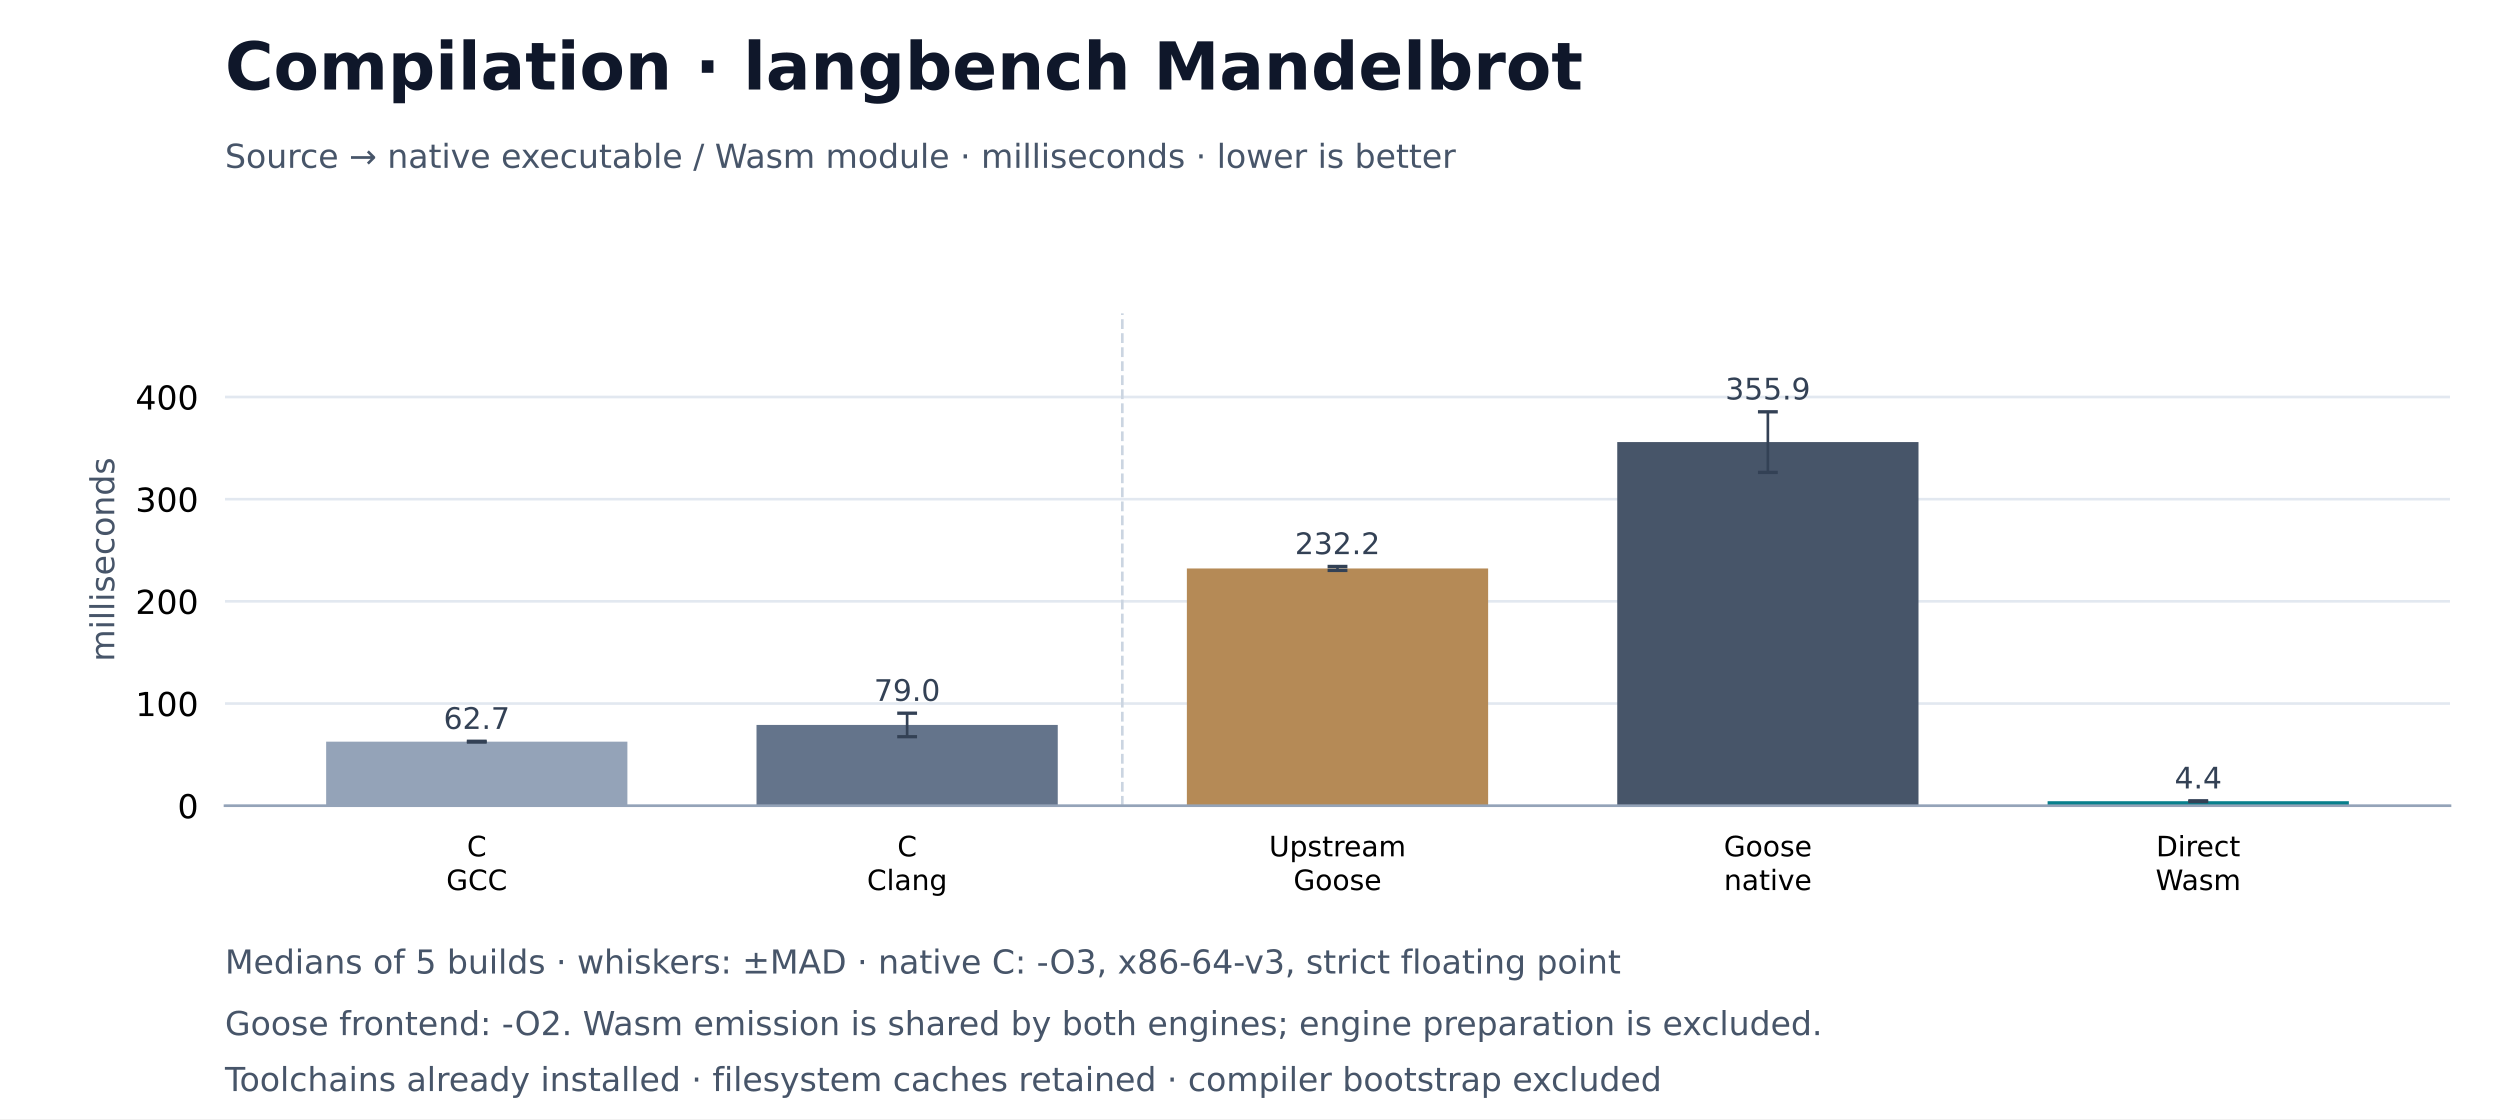
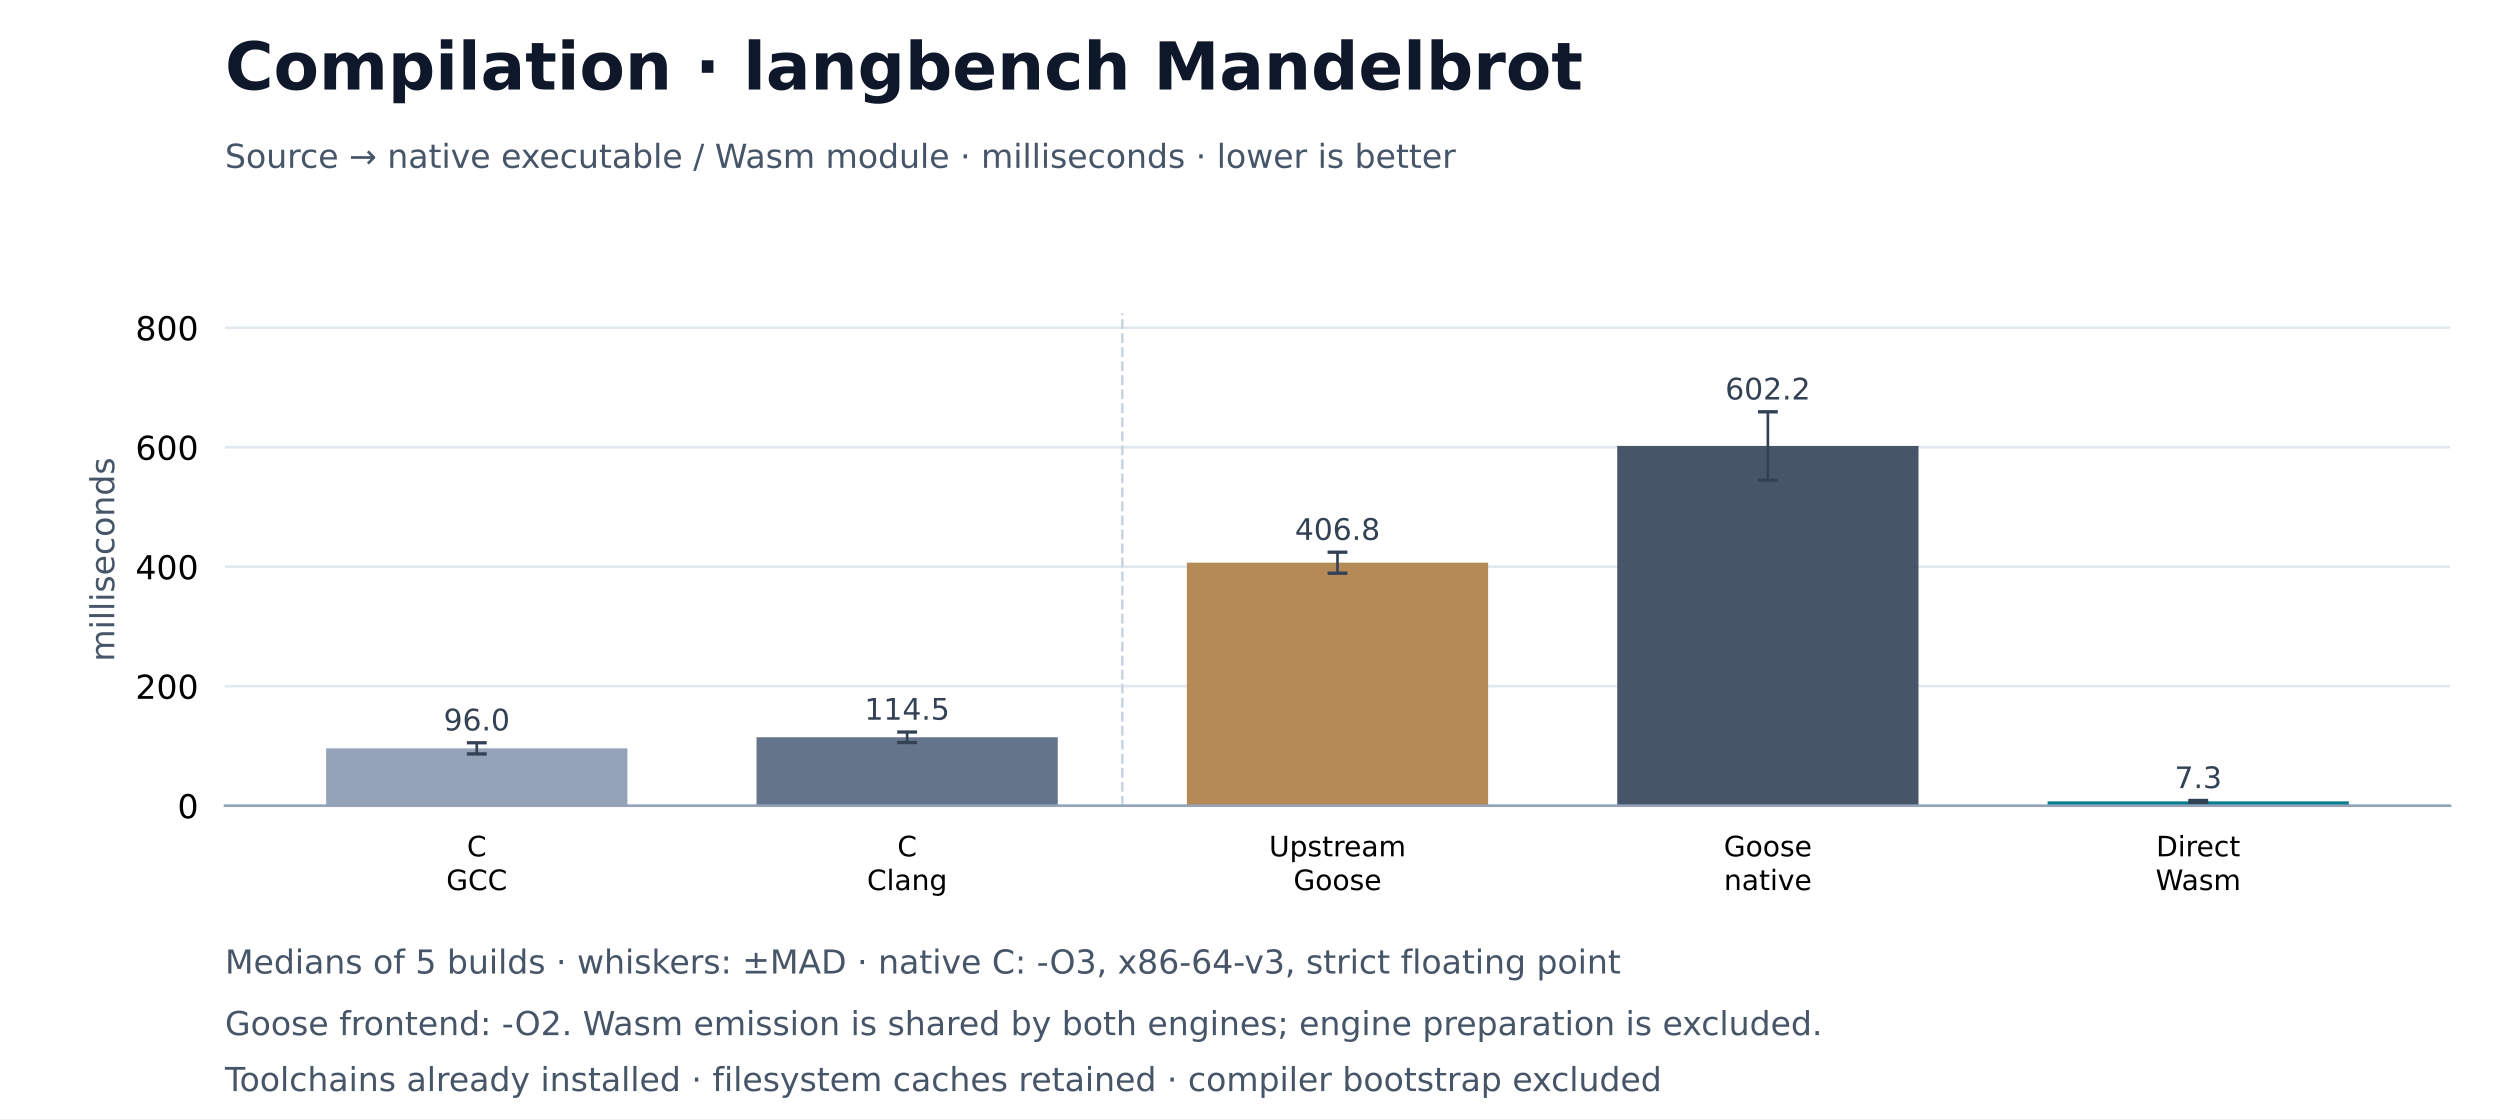
<svg xmlns="http://www.w3.org/2000/svg" xmlns:xlink="http://www.w3.org/1999/xlink" width="756pt" height="338.4pt" viewBox="0 0 756 338.4" version="1.1">
  <defs>
    <style type="text/css">*{stroke-linejoin: round; stroke-linecap: butt}</style>
  </defs>
  <g id="figure_1">
    <g id="patch_1">
      <path d="M 0 338.4 L 756 338.4 L 756 0 L 0 0 z " style="fill: #ffffff" />
    </g>
    <g id="axes_1">
      <g id="patch_2">
        <path d="M 68.04 243.648 L 740.88 243.648 L 740.88 94.752 L 68.04 94.752 z " style="fill: #ffffff" />
      </g>
      <g id="matplotlib.axis_1">
        <g id="xtick_1">
          <g id="line2d_1" />
          <g id="text_1">
            <text style="font-size: 8.5px; font-family: 'DejaVu Sans'" transform="translate(141.206 258.9568)">C</text>
            <text style="font-size: 8.5px; font-family: 'DejaVu Sans'" transform="translate(134.9453 269.1585)">GCC</text>
          </g>
        </g>
        <g id="xtick_2">
          <g id="line2d_2" />
          <g id="text_2">
            <text style="font-size: 8.5px; font-family: 'DejaVu Sans'" transform="translate(271.3492 258.9568)">C</text>
            <text style="font-size: 8.5px; font-family: 'DejaVu Sans'" transform="translate(262.1725 269.1592)">Clang</text>
          </g>
        </g>
        <g id="xtick_3">
          <g id="line2d_3" />
          <g id="text_3">
            <text style="font-size: 8.5px; font-family: 'DejaVu Sans'" transform="translate(383.7585 258.9568)">Upstream</text>
            <text style="font-size: 8.5px; font-family: 'DejaVu Sans'" transform="translate(391.1369 269.1585)">Goose</text>
          </g>
        </g>
        <g id="xtick_4">
          <g id="line2d_4" />
          <g id="text_4">
            <text style="font-size: 8.5px; font-family: 'DejaVu Sans'" transform="translate(521.28 258.9568)">Goose</text>
            <text style="font-size: 8.5px; font-family: 'DejaVu Sans'" transform="translate(521.3279 269.1592)">native</text>
          </g>
        </g>
        <g id="xtick_5">
          <g id="line2d_5" />
          <g id="text_5">
            <text style="font-size: 8.5px; font-family: 'DejaVu Sans'" transform="translate(652.0215 258.9575)">Direct</text>
            <text style="font-size: 8.5px; font-family: 'DejaVu Sans'" transform="translate(651.8575 269.1592)">Wasm</text>
          </g>
        </g>
      </g>
      <g id="matplotlib.axis_2">
        <g id="ytick_1">
          <g id="line2d_6">
            <path d="M 68.04 243.648 L 740.88 243.648 " clip-path="url(#pc4e67d13fe)" style="fill: none; stroke: #e2e8f0; stroke-width: 0.8; stroke-linecap: square" />
          </g>
          <g id="line2d_7" />
          <g id="text_6">
            <text style="font-size: 10px; font-family: 'DejaVu Sans'; text-anchor: end" x="60.04" y="247.447" transform="rotate(-0 60.04 247.4468)">0</text>
          </g>
        </g>
        <g id="ytick_2">
          <g id="line2d_8">
-             <path d="M 68.04 212.748 L 740.88 212.748 " clip-path="url(#pc4e67d13fe)" style="fill: none; stroke: #e2e8f0; stroke-width: 0.8; stroke-linecap: square" />
+             <path d="M 68.04 207.514 L 740.88 207.514 " clip-path="url(#pc4e67d13fe)" style="fill: none; stroke: #e2e8f0; stroke-width: 0.8; stroke-linecap: square" />
          </g>
          <g id="line2d_9" />
          <g id="text_7">
-             <text style="font-size: 10px; font-family: 'DejaVu Sans'; text-anchor: end" x="60.04" y="216.547" transform="rotate(-0 60.04 216.5473)">100</text>
+             <text style="font-size: 10px; font-family: 'DejaVu Sans'; text-anchor: end" x="60.04" y="211.313" transform="rotate(-0 60.04 211.3132)">200</text>
          </g>
        </g>
        <g id="ytick_3">
          <g id="line2d_10">
-             <path d="M 68.04 181.849 L 740.88 181.849 " clip-path="url(#pc4e67d13fe)" style="fill: none; stroke: #e2e8f0; stroke-width: 0.8; stroke-linecap: square" />
+             <path d="M 68.04 171.381 L 740.88 171.381 " clip-path="url(#pc4e67d13fe)" style="fill: none; stroke: #e2e8f0; stroke-width: 0.8; stroke-linecap: square" />
          </g>
          <g id="line2d_11" />
          <g id="text_8">
-             <text style="font-size: 10px; font-family: 'DejaVu Sans'; text-anchor: end" x="60.04" y="185.648" transform="rotate(-0 60.04 185.6478)">200</text>
+             <text style="font-size: 10px; font-family: 'DejaVu Sans'; text-anchor: end" x="60.04" y="175.179" transform="rotate(-0 60.04 175.1795)">400</text>
          </g>
        </g>
        <g id="ytick_4">
          <g id="line2d_12">
-             <path d="M 68.04 150.949 L 740.88 150.949 " clip-path="url(#pc4e67d13fe)" style="fill: none; stroke: #e2e8f0; stroke-width: 0.8; stroke-linecap: square" />
+             <path d="M 68.04 135.247 L 740.88 135.247 " clip-path="url(#pc4e67d13fe)" style="fill: none; stroke: #e2e8f0; stroke-width: 0.8; stroke-linecap: square" />
          </g>
          <g id="line2d_13" />
          <g id="text_9">
-             <text style="font-size: 10px; font-family: 'DejaVu Sans'; text-anchor: end" x="60.04" y="154.748" transform="rotate(-0 60.04 154.7483)">300</text>
+             <text style="font-size: 10px; font-family: 'DejaVu Sans'; text-anchor: end" x="60.04" y="139.046" transform="rotate(-0 60.04 139.0458)">600</text>
          </g>
        </g>
        <g id="ytick_5">
          <g id="line2d_14">
-             <path d="M 68.04 120.05 L 740.88 120.05 " clip-path="url(#pc4e67d13fe)" style="fill: none; stroke: #e2e8f0; stroke-width: 0.8; stroke-linecap: square" />
+             <path d="M 68.04 99.113 L 740.88 99.113 " clip-path="url(#pc4e67d13fe)" style="fill: none; stroke: #e2e8f0; stroke-width: 0.8; stroke-linecap: square" />
          </g>
          <g id="line2d_15" />
          <g id="text_10">
-             <text style="font-size: 10px; font-family: 'DejaVu Sans'; text-anchor: end" x="60.04" y="123.849" transform="rotate(-0 60.04 123.8488)">400</text>
+             <text style="font-size: 10px; font-family: 'DejaVu Sans'; text-anchor: end" x="60.04" y="102.912" transform="rotate(-0 60.04 102.9121)">800</text>
          </g>
        </g>
        <g id="text_11">
          <text style="font-size: 10px; font-family: 'DejaVu Sans'; text-anchor: middle; fill: #475569" x="34.55" y="169.2" transform="rotate(-90 34.55016 169.2)">milliseconds</text>
        </g>
      </g>
      <g id="patch_3">
-         <path d="M 98.624 243.648 L 189.724 243.648 L 189.724 224.273 L 98.624 224.273 z " clip-path="url(#pc4e67d13fe)" style="fill: #94a3b8" />
+         <path d="M 98.624 243.648 L 189.724 243.648 L 189.724 226.302 L 98.624 226.302 z " clip-path="url(#pc4e67d13fe)" style="fill: #94a3b8" />
      </g>
      <g id="patch_4">
-         <path d="M 228.767 243.648 L 319.867 243.648 L 319.867 219.224 L 228.767 219.224 z " clip-path="url(#pc4e67d13fe)" style="fill: #64748b" />
+         <path d="M 228.767 243.648 L 319.867 243.648 L 319.867 222.954 L 228.767 222.954 z " clip-path="url(#pc4e67d13fe)" style="fill: #64748b" />
      </g>
      <g id="patch_5">
-         <path d="M 358.91 243.648 L 450.01 243.648 L 450.01 171.895 L 358.91 171.895 z " clip-path="url(#pc4e67d13fe)" style="fill: #b58a56" />
+         <path d="M 358.91 243.648 L 450.01 243.648 L 450.01 170.16 L 358.91 170.16 z " clip-path="url(#pc4e67d13fe)" style="fill: #b58a56" />
      </g>
      <g id="patch_6">
-         <path d="M 489.053 243.648 L 580.153 243.648 L 580.153 133.69 L 489.053 133.69 z " clip-path="url(#pc4e67d13fe)" style="fill: #475569" />
+         <path d="M 489.053 243.648 L 580.153 243.648 L 580.153 134.855 L 489.053 134.855 z " clip-path="url(#pc4e67d13fe)" style="fill: #475569" />
      </g>
      <g id="patch_7">
-         <path d="M 619.196 243.648 L 710.296 243.648 L 710.296 242.282 L 619.196 242.282 z " clip-path="url(#pc4e67d13fe)" style="fill: #087f8c" />
+         <path d="M 619.196 243.648 L 710.296 243.648 L 710.296 242.329 L 619.196 242.329 z " clip-path="url(#pc4e67d13fe)" style="fill: #087f8c" />
      </g>
      <g id="LineCollection_1">
-         <path d="M 144.174 224.399 L 144.174 224.146 " clip-path="url(#pc4e67d13fe)" style="fill: none; stroke: #334155; stroke-width: 0.8" />
-         <path d="M 274.317 222.774 L 274.317 215.674 " clip-path="url(#pc4e67d13fe)" style="fill: none; stroke: #334155; stroke-width: 0.8" />
-         <path d="M 404.46 172.489 L 404.46 171.3 " clip-path="url(#pc4e67d13fe)" style="fill: none; stroke: #334155; stroke-width: 0.8" />
-         <path d="M 534.603 142.848 L 534.603 124.531 " clip-path="url(#pc4e67d13fe)" style="fill: none; stroke: #334155; stroke-width: 0.8" />
-         <path d="M 664.746 242.406 L 664.746 242.158 " clip-path="url(#pc4e67d13fe)" style="fill: none; stroke: #334155; stroke-width: 0.8" />
+         <path d="M 144.174 227.993 L 144.174 224.612 " clip-path="url(#pc4e67d13fe)" style="fill: none; stroke: #334155; stroke-width: 0.8" />
+         <path d="M 274.317 224.545 L 274.317 221.363 " clip-path="url(#pc4e67d13fe)" style="fill: none; stroke: #334155; stroke-width: 0.8" />
+         <path d="M 404.46 173.334 L 404.46 166.986 " clip-path="url(#pc4e67d13fe)" style="fill: none; stroke: #334155; stroke-width: 0.8" />
+         <path d="M 534.603 145.178 L 534.603 124.531 " clip-path="url(#pc4e67d13fe)" style="fill: none; stroke: #334155; stroke-width: 0.8" />
+         <path d="M 664.746 242.601 L 664.746 242.058 " clip-path="url(#pc4e67d13fe)" style="fill: none; stroke: #334155; stroke-width: 0.8" />
      </g>
      <g id="line2d_16">
        <defs>
          <path id="md6abe20cdd" d="M 3 0 L -3 -0 " style="stroke: #334155" />
        </defs>
        <g clip-path="url(#pc4e67d13fe)">
-           <use xlink:href="#md6abe20cdd" x="144.174" y="224.399" style="fill: #1f77b4; stroke: #334155" />
-           <use xlink:href="#md6abe20cdd" x="274.317" y="222.774" style="fill: #1f77b4; stroke: #334155" />
-           <use xlink:href="#md6abe20cdd" x="404.46" y="172.489" style="fill: #1f77b4; stroke: #334155" />
-           <use xlink:href="#md6abe20cdd" x="534.603" y="142.848" style="fill: #1f77b4; stroke: #334155" />
-           <use xlink:href="#md6abe20cdd" x="664.746" y="242.406" style="fill: #1f77b4; stroke: #334155" />
+           <use xlink:href="#md6abe20cdd" x="144.174" y="227.993" style="fill: #1f77b4; stroke: #334155" />
+           <use xlink:href="#md6abe20cdd" x="274.317" y="224.545" style="fill: #1f77b4; stroke: #334155" />
+           <use xlink:href="#md6abe20cdd" x="404.46" y="173.334" style="fill: #1f77b4; stroke: #334155" />
+           <use xlink:href="#md6abe20cdd" x="534.603" y="145.178" style="fill: #1f77b4; stroke: #334155" />
+           <use xlink:href="#md6abe20cdd" x="664.746" y="242.601" style="fill: #1f77b4; stroke: #334155" />
        </g>
      </g>
      <g id="line2d_17">
        <g clip-path="url(#pc4e67d13fe)">
-           <use xlink:href="#md6abe20cdd" x="144.174" y="224.146" style="fill: #1f77b4; stroke: #334155" />
-           <use xlink:href="#md6abe20cdd" x="274.317" y="215.674" style="fill: #1f77b4; stroke: #334155" />
-           <use xlink:href="#md6abe20cdd" x="404.46" y="171.3" style="fill: #1f77b4; stroke: #334155" />
+           <use xlink:href="#md6abe20cdd" x="144.174" y="224.612" style="fill: #1f77b4; stroke: #334155" />
+           <use xlink:href="#md6abe20cdd" x="274.317" y="221.363" style="fill: #1f77b4; stroke: #334155" />
+           <use xlink:href="#md6abe20cdd" x="404.46" y="166.986" style="fill: #1f77b4; stroke: #334155" />
          <use xlink:href="#md6abe20cdd" x="534.603" y="124.531" style="fill: #1f77b4; stroke: #334155" />
-           <use xlink:href="#md6abe20cdd" x="664.746" y="242.158" style="fill: #1f77b4; stroke: #334155" />
+           <use xlink:href="#md6abe20cdd" x="664.746" y="242.058" style="fill: #1f77b4; stroke: #334155" />
        </g>
      </g>
      <g id="line2d_18">
        <path d="M 339.388 243.648 L 339.388 94.752 " clip-path="url(#pc4e67d13fe)" style="fill: none; stroke-dasharray: 2.96,1.28; stroke-dashoffset: 0; stroke: #cbd5e1; stroke-width: 0.8" />
      </g>
      <g id="patch_8">
        <path d="M 68.04 243.648 L 740.88 243.648 " style="fill: none; stroke: #94a3b8; stroke-width: 0.8; stroke-linejoin: miter; stroke-linecap: square" />
      </g>
      <g id="text_12">
-         <text style="font-size: 9px; font-family: 'DejaVu Sans'; text-anchor: middle; fill: #334155" x="144.174" y="220.424" transform="rotate(-0 144.1737 220.4238)">62.7</text>
+         <text style="font-size: 9px; font-family: 'DejaVu Sans'; text-anchor: middle; fill: #334155" x="144.174" y="220.89" transform="rotate(-0 144.1737 220.8898)">96.0</text>
      </g>
      <g id="text_13">
-         <text style="font-size: 9px; font-family: 'DejaVu Sans'; text-anchor: middle; fill: #334155" x="274.317" y="211.952" transform="rotate(-0 274.3169 211.9518)">79.0</text>
+         <text style="font-size: 9px; font-family: 'DejaVu Sans'; text-anchor: middle; fill: #334155" x="274.317" y="217.641" transform="rotate(-0 274.3169 217.6407)">114.5</text>
      </g>
      <g id="text_14">
-         <text style="font-size: 9px; font-family: 'DejaVu Sans'; text-anchor: middle; fill: #334155" x="404.46" y="167.578" transform="rotate(-0 404.46 167.5777)">232.2</text>
+         <text style="font-size: 9px; font-family: 'DejaVu Sans'; text-anchor: middle; fill: #334155" x="404.46" y="163.264" transform="rotate(-0 404.46 163.2638)">406.8</text>
      </g>
      <g id="text_15">
-         <text style="font-size: 9px; font-family: 'DejaVu Sans'; text-anchor: middle; fill: #334155" x="534.603" y="120.809" transform="rotate(-0 534.6031 120.8088)">355.9</text>
+         <text style="font-size: 9px; font-family: 'DejaVu Sans'; text-anchor: middle; fill: #334155" x="534.603" y="120.809" transform="rotate(-0 534.6031 120.8088)">602.2</text>
      </g>
      <g id="text_16">
-         <text style="font-size: 9px; font-family: 'DejaVu Sans'; text-anchor: middle; fill: #334155" x="664.746" y="238.435" transform="rotate(-0 664.7463 238.4354)">4.4</text>
+         <text style="font-size: 9px; font-family: 'DejaVu Sans'; text-anchor: middle; fill: #334155" x="664.746" y="238.335" transform="rotate(-0 664.7463 238.3355)">7.3</text>
      </g>
    </g>
    <g id="text_17">
      <text style="font-weight: 700; font-size: 20px; font-family: 'DejaVu Sans'; text-anchor: start; fill: #0f172a" x="68.04" y="27.072" transform="rotate(-0 68.04 27.072)">Compilation · langbench Mandelbrot</text>
    </g>
    <g id="text_18">
      <text style="font-size: 10px; font-family: 'DejaVu Sans'; text-anchor: start; fill: #475569" x="68.04" y="50.76" transform="rotate(-0 68.04 50.76)">Source → native executable / Wasm module · milliseconds · lower is better</text>
    </g>
    <g id="text_19">
      <text style="font-size: 10px; font-family: 'DejaVu Sans'; text-anchor: start; fill: #475569" x="68.04" y="294.408" transform="rotate(-0 68.04 294.408)">Medians of 5 builds · whiskers: ±MAD · native C: -O3, x86-64-v3, strict floating point</text>
    </g>
    <g id="text_20">
      <text style="font-size: 10px; font-family: 'DejaVu Sans'; text-anchor: start; fill: #475569" x="68.04" y="313.02" transform="rotate(-0 68.04 313.02)">Goose frontend: -O2. Wasm emission is shared by both engines; engine preparation is excluded.</text>
    </g>
    <g id="text_21">
      <text style="font-size: 10px; font-family: 'DejaVu Sans'; text-anchor: start; fill: #475569" x="68.04" y="329.94" transform="rotate(-0 68.04 329.94)">Toolchains already installed · filesystem caches retained · compiler bootstrap excluded</text>
    </g>
  </g>
  <defs>
    <clipPath id="pc4e67d13fe">
      <rect x="68.04" y="94.752" width="672.84" height="148.896" />
    </clipPath>
  </defs>
</svg>
